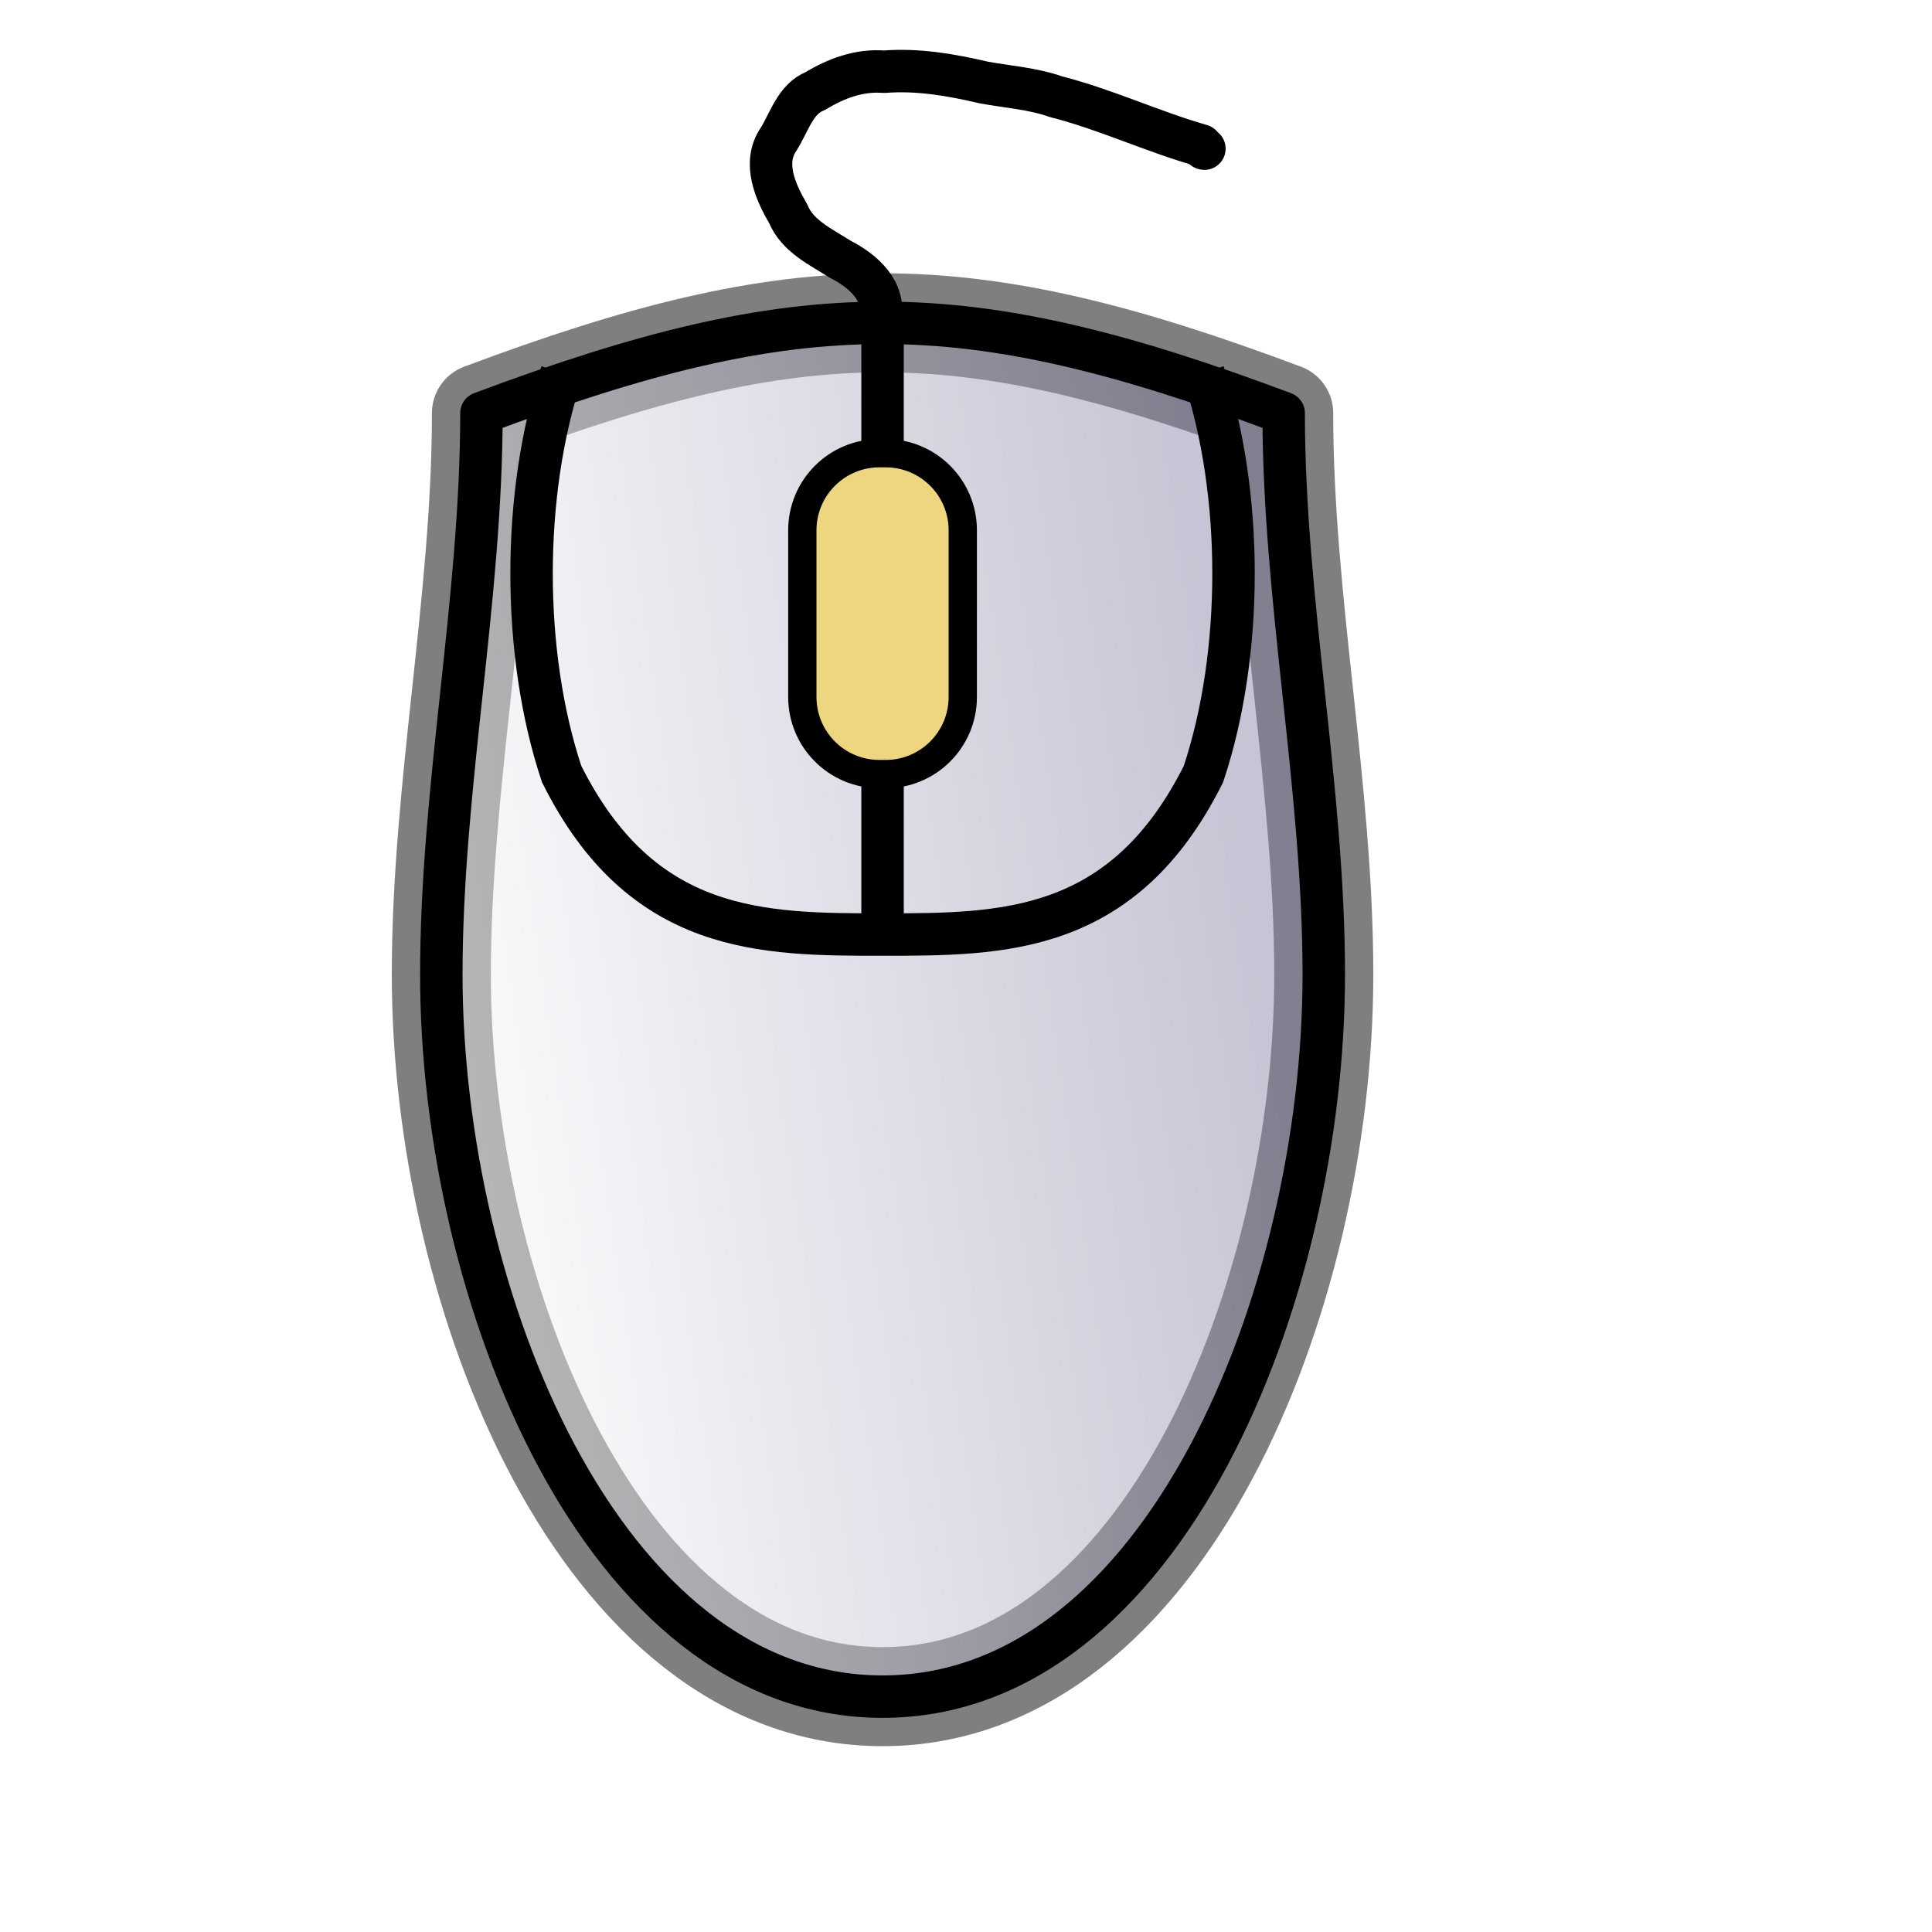
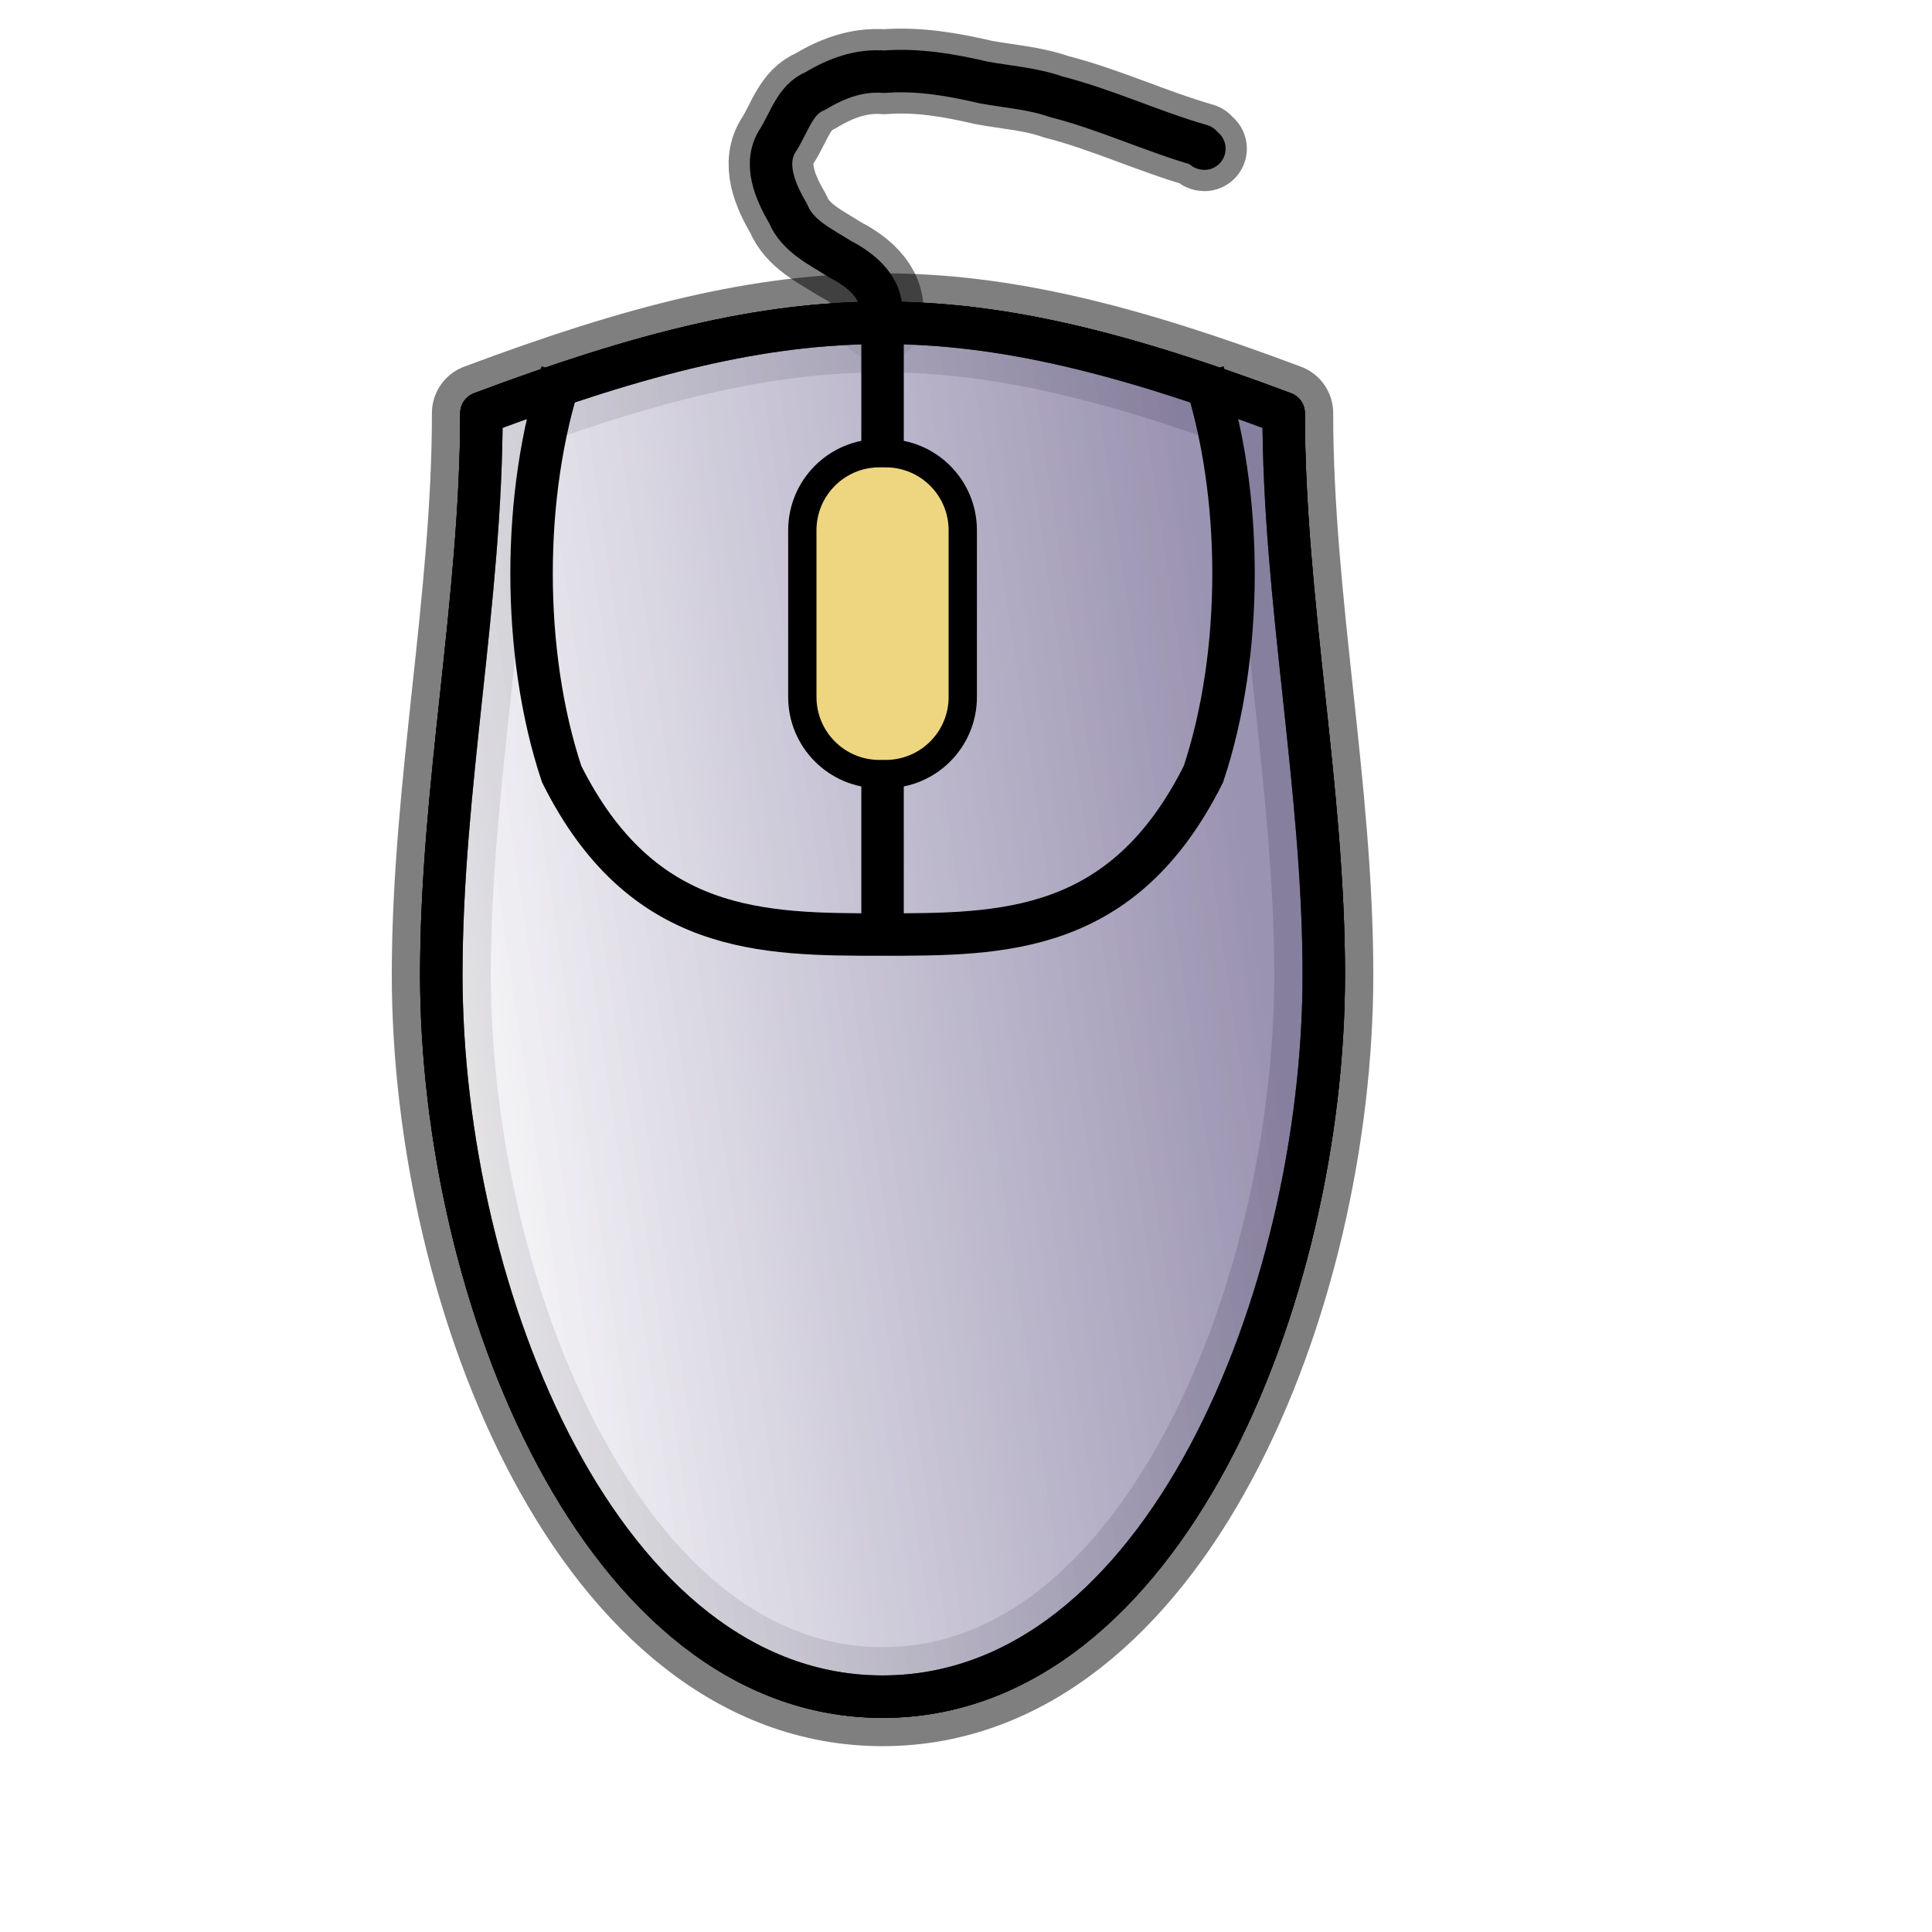
<svg xmlns="http://www.w3.org/2000/svg" xmlns:xlink="http://www.w3.org/1999/xlink" id="svg750" width="128pt" height="128pt">
  <defs id="defs752">
    <linearGradient id="linearGradient855">
      <stop style="stop-color:#887fa3;stop-opacity:1;" offset="0" id="stop856" />
      <stop style="stop-color:#c3bfd1;stop-opacity:1;" offset="0.5" id="stop859" />
      <stop style="stop-color:#ffffff;stop-opacity:1;" offset="1" id="stop858" />
    </linearGradient>
    <linearGradient id="linearGradient851">
      <stop style="stop-color:#7a7f97;stop-opacity:1;" offset="0" id="stop853" />
      <stop style="stop-color:#bcbfcb;stop-opacity:1;" offset="0.631" id="stop854" />
      <stop style="stop-color:#ffffff;stop-opacity:1;" offset="1" id="stop855" />
    </linearGradient>
    <linearGradient id="linearGradient847">
      <stop style="stop-color:#f3f3f8;stop-opacity:1;" offset="0" id="stop849" />
      <stop style="stop-color:#79bce6;stop-opacity:1;" offset="0.5" id="stop850" />
      <stop style="stop-color:#0086d4;stop-opacity:1;" offset="1" id="stop851" />
    </linearGradient>
    <linearGradient id="linearGradient844">
      <stop style="stop-color:#7a7f97;stop-opacity:1;" offset="0" id="stop845" />
      <stop style="stop-color:#bcbfcb;stop-opacity:1;" offset="0.631" id="stop852" />
      <stop style="stop-color:#ffffff;stop-opacity:1;" offset="1" id="stop847" />
    </linearGradient>
    <linearGradient id="linearGradient839">
      <stop style="stop-color:#f3f3f8;stop-opacity:1;" offset="0" id="stop840" />
      <stop style="stop-color:#dad8db;stop-opacity:1;" offset="0.436" id="stop841" />
      <stop style="stop-color:#c1bebe;stop-opacity:1;" offset="1" id="stop842" />
    </linearGradient>
    <linearGradient id="linearGradient835">
      <stop style="stop-color:#e6e2e2;stop-opacity:1;" offset="0" id="stop836" />
      <stop style="stop-color:#979595;stop-opacity:1;" offset="1" id="stop837" />
    </linearGradient>
    <linearGradient id="linearGradient768">
      <stop style="stop-color:#f3f3f8;stop-opacity:1;" offset="0" id="stop769" />
      <stop style="stop-color:#79bcd4;stop-opacity:1;" offset="0.249" id="stop843" />
      <stop style="stop-color:#0086b1;stop-opacity:1;" offset="1" id="stop770" />
    </linearGradient>
    <linearGradient xlink:href="#linearGradient855" id="linearGradient771" x1="0.863" y1="0.198" x2="-0.087" y2="0.414" />
    <linearGradient xlink:href="#linearGradient768" id="linearGradient787" />
  </defs>
+   <path style="fill:none;fill-rule:evenodd;stroke:#000000;stroke-opacity:0.493;stroke-width:7.5;stroke-linejoin:round;stroke-linecap:round;fill-opacity:1;stroke-dasharray:none;stroke-miterlimit:4;" d="M 77.739 28.169 C 78.279 25.685 76.221 23.925 74.245 22.912 C 72.534 21.822 70.449 20.869 69.636 18.897 C 68.5 16.957 67.344 14.395 68.778 12.298 C 69.717 10.806 70.263 8.735 72.007 8.05 C 73.865 6.925 75.888 6.161 78.099 6.337 C 81.078 6.102 84.018 6.612 86.906 7.289 C 89.05 7.68 91.226 7.818 93.299 8.548 C 97.674 9.664 101.777 11.61 106.108 12.85 C 106.108 12.944 106.297 13.133 106.392 13.133 " id="path942" />
  <path style="font-size:12.000;fill:none;fill-rule:evenodd;stroke:#000000;stroke-width:8.75;fill-opacity:0.459;stroke-dasharray:none;stroke-linejoin:round;stroke-linecap:round;stroke-opacity:0.5;" d="M 113.395 36.491 C 113.395 53.026 116.938 69.561 116.938 86.097 C 116.938 114.443 102.765 149.876 77.962 149.876 C 53.159 149.876 38.985 114.443 38.985 86.097 C 38.985 69.561 42.529 53.026 42.529 36.491 C 70.875 25.861 85.048 25.861 113.395 36.491 z " id="path859" />
+   <path style="font-size:12.000;fill:url(#linearGradient771);fill-rule:evenodd;stroke:#000000;stroke-width:3.75;fill-opacity:0.459;stroke-dasharray:none;stroke-linejoin:round;stroke-linecap:round;" d="M 113.395 36.491 C 113.395 53.026 116.938 69.561 116.938 86.097 C 116.938 114.443 102.765 149.876 77.962 149.876 C 53.159 149.876 38.985 114.443 38.985 86.097 C 38.985 69.561 42.529 53.026 42.529 36.491 C 70.875 25.861 85.048 25.861 113.395 36.491 z " id="path943" />
  <path style="font-size:12.000;fill:url(#linearGradient771);fill-rule:evenodd;stroke:#000000;stroke-width:3.75;fill-opacity:0.459;stroke-dasharray:none;stroke-linejoin:round;stroke-linecap:round;" d="M 113.395 36.491 C 113.395 53.026 116.938 69.561 116.938 86.097 C 116.938 114.443 102.765 149.876 77.962 149.876 C 53.159 149.876 38.985 114.443 38.985 86.097 C 38.985 69.561 42.529 53.026 42.529 36.491 C 70.875 25.861 85.048 25.861 113.395 36.491 z " id="path767" />
+   <path style="font-size:12.000;fill:url(#linearGradient771);fill-rule:evenodd;stroke:#000000;stroke-width:3.75;fill-opacity:0.459;stroke-dasharray:none;stroke-linejoin:round;stroke-linecap:round;" d="M 113.395 36.491 C 113.395 53.026 116.938 69.561 116.938 86.097 C 116.938 114.443 102.765 149.876 77.962 149.876 C 53.159 149.876 38.985 114.443 38.985 86.097 C 38.985 69.561 42.529 53.026 42.529 36.491 C 70.875 25.861 85.048 25.861 113.395 36.491 z " id="path944" />
  <path style="font-size:12.000;fill:none;fill-rule:evenodd;stroke:#000000;stroke-width:3.75;stroke-dasharray:none;stroke-linejoin:miter;stroke-linecap:butt;" d="M 106.308 32.947 C 109.852 43.577 109.852 57.75 106.308 68.38 C 99.222 82.554 88.592 82.554 77.962 82.554 M 49.615 32.947 C 46.072 43.577 46.072 57.75 49.615 68.38 C 56.702 82.554 67.332 82.554 77.962 82.554 M 77.962 29.404 L 77.962 82.554 " id="path783" />
  <rect style="font-size:12.000;fill:#eed680;fill-rule:evenodd;fill-opacity:1;stroke:#000000;stroke-opacity:1;stroke-width:2.5;stroke-dasharray:none;" id="rect784" width="14.173" height="28.346" x="70.875" y="40.034" ry="6.809" />
  <path style="fill:none;fill-rule:evenodd;stroke:black;stroke-opacity:1;stroke-width:3.75;stroke-linejoin:round;stroke-linecap:round;fill-opacity:1;stroke-dasharray:none;" d="M 77.739 28.169 C 78.279 25.685 76.221 23.925 74.245 22.912 C 72.534 21.822 70.449 20.869 69.636 18.897 C 68.5 16.957 67.344 14.395 68.778 12.298 C 69.717 10.806 70.263 8.735 72.007 8.05 C 73.865 6.925 75.888 6.161 78.099 6.337 C 81.078 6.102 84.018 6.612 86.906 7.289 C 89.05 7.68 91.226 7.818 93.299 8.548 C 97.674 9.664 101.777 11.61 106.108 12.85 C 106.108 12.944 106.297 13.133 106.392 13.133 " id="path860" />
</svg>
